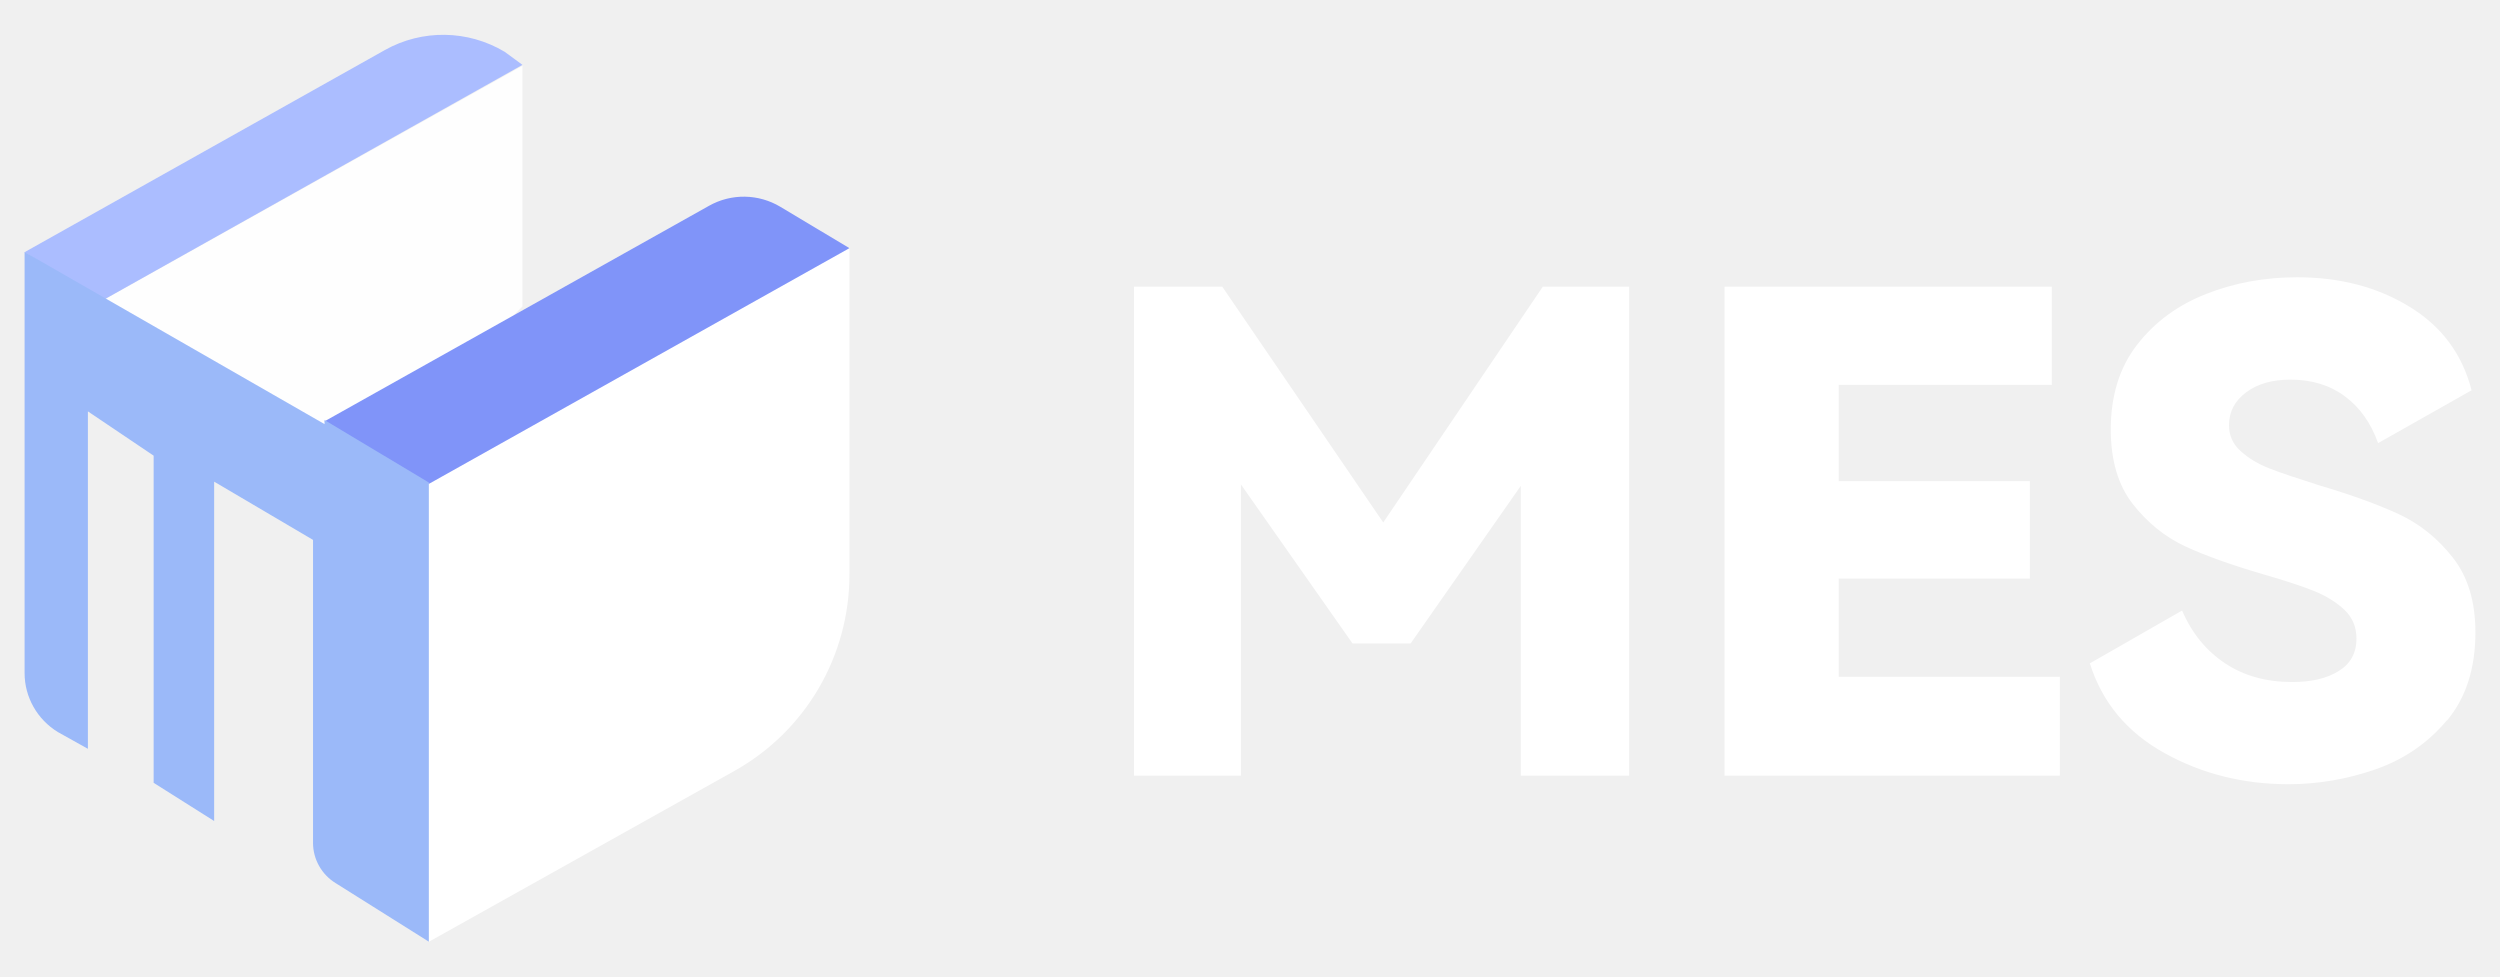
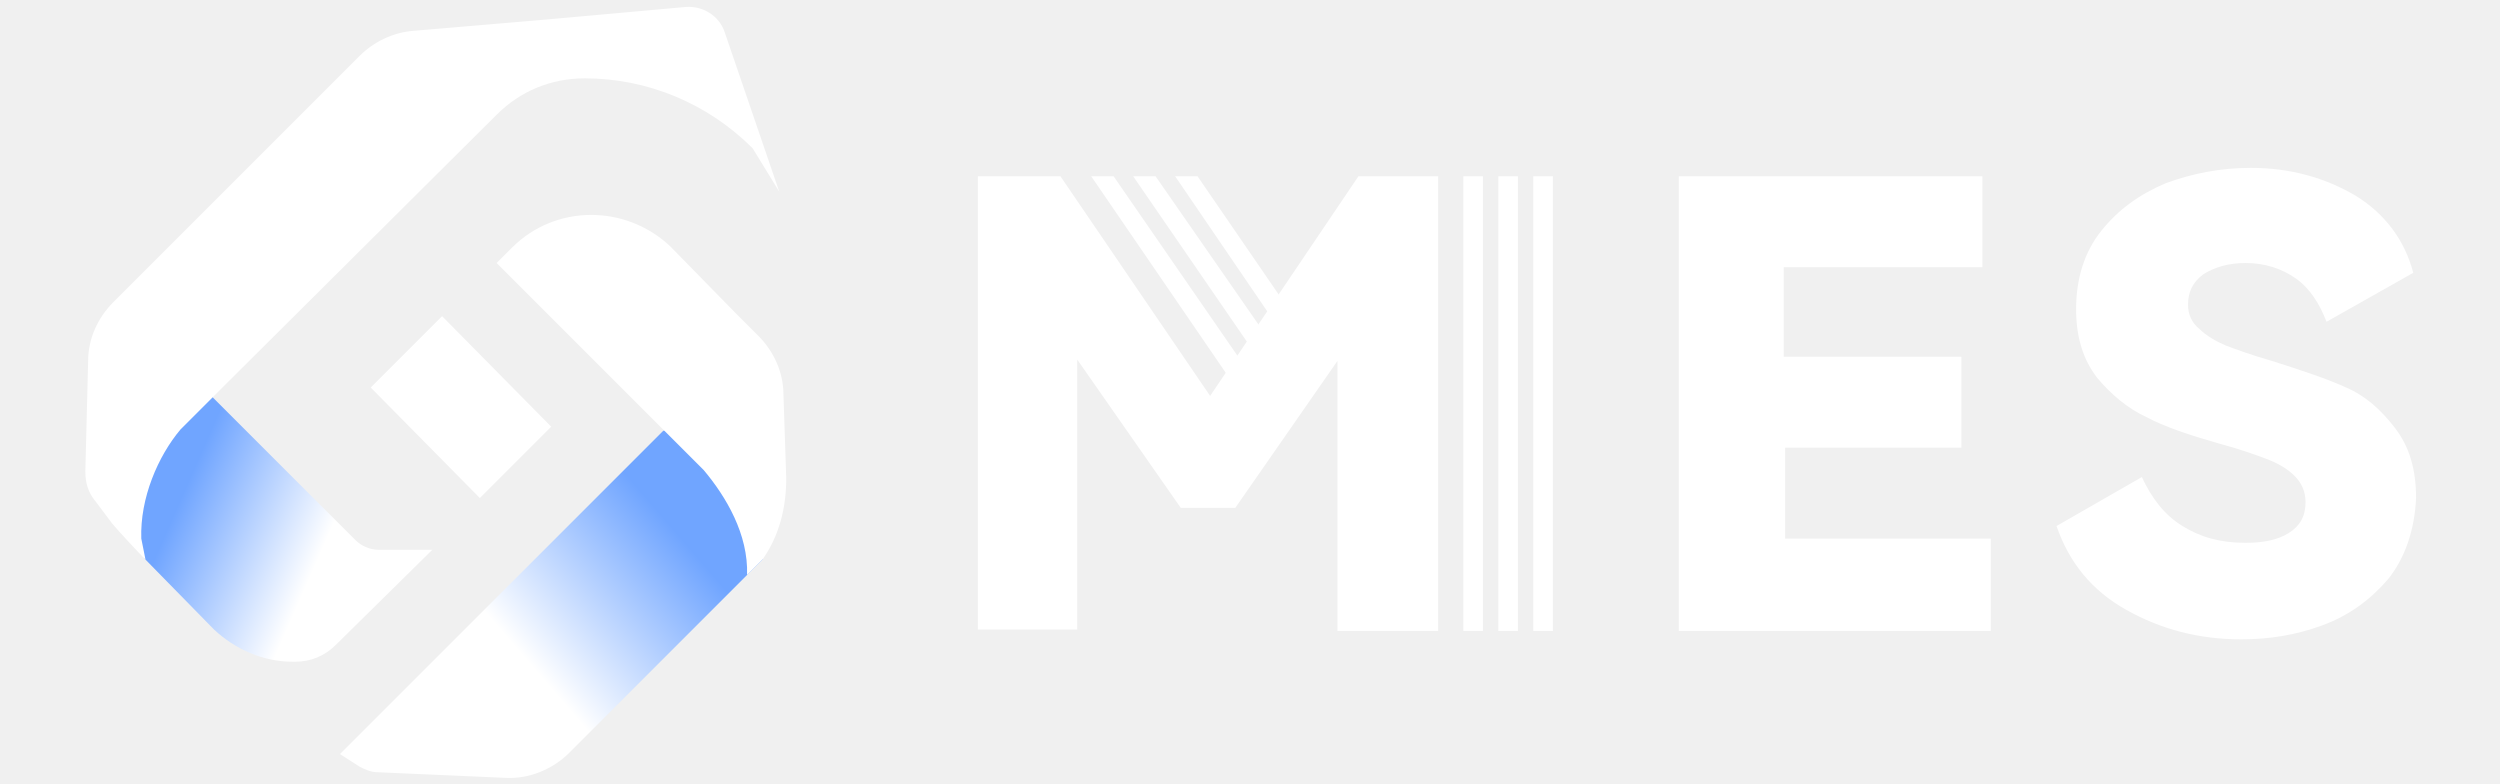
- <svg xmlns="http://www.w3.org/2000/svg" xmlns:xlink="http://www.w3.org/1999/xlink" id="_图层_1" data-name="图层 1" viewBox="0 0 143.36 56">
-   <defs>
-     <style>
-       .cls-1 {
-         fill: url(#_未命名的渐变_222-2);
-         opacity: .9;
-       }
- 
-       .cls-1, .cls-2, .cls-3, .cls-4, .cls-5, .cls-6 {
-         stroke-width: 0px;
-       }
- 
-       .cls-2 {
-         fill: url(#_未命名的渐变_222);
-       }
- 
-       .cls-3 {
-         fill: #abbdff;
-       }
- 
-       .cls-4 {
-         fill: #9bb9f9;
-       }
- 
-       .cls-5 {
-         fill: #8094f9;
-       }
- 
-       .cls-6 {
-         fill: #fff;
-       }
-     </style>
-     <linearGradient id="_未命名的渐变_222" data-name="未命名的渐变 222" x1="28.72" y1="31.37" x2="45.54" y2="37.14" gradientUnits="userSpaceOnUse">
-       <stop offset="0" stop-color="#fff" />
-       <stop offset="1" stop-color="#fff" />
-     </linearGradient>
-     <linearGradient id="_未命名的渐变_222-2" data-name="未命名的渐变 222" x1="5.84" y1="14.95" x2="29.96" y2="14.95" xlink:href="#_未命名的渐变_222" />
-   </defs>
+ <svg xmlns="http://www.w3.org/2000/svg" version="1.1" id="图层_1" x="0px" y="0px" viewBox="0 0 178.7 56" style="enable-background:new 0 0 178.7 56;" xml:space="preserve">
+   <style type="text/css">
+ 	.st0{fill-rule:evenodd;clip-rule:evenodd;}
+ 	.st1{fill:#0064FF;}
+ 	.st2{fill:url(#SVGID_1_);}
+ 	.st3{fill:#009BFF;}
+ 	.st4{fill:url(#SVGID_00000031200607602821334270000011296637072514875780_);}
+ 	.st5{fill:url(#SVGID_00000096030996701276169430000001687846418669036436_);}
+ 	.st6{opacity:0.9;fill:url(#SVGID_00000042695945882711790880000010973100792852456368_);enable-background:new    ;}
+ 	.st7{fill:#ABBDFF;}
+ 	.st8{fill:#8094F9;}
+ 	.st9{fill:#9BB9F9;}
+ 	.st10{fill:#FFFFFF;}
+ 	.st11{opacity:0.2;fill:#B7B7B7;}
+ 	.st12{fill:url(#SVGID_00000045604203057072560100000018113273827083428788_);}
+ 	.st13{opacity:0.9;fill:url(#SVGID_00000106124461492463984780000012797930509182593184_);}
+ 	.st14{fill:url(#SVGID_00000088828420382958069560000018372326002277064114_);}
+ 	.st15{fill:url(#SVGID_00000132802902708816638470000000920910633844863935_);}
+ 	.st16{fill:url(#SVGID_00000044860491228180234240000012193586158295575964_);}
+ 	.st17{fill:#465CE5;}
+ </style>
  <g>
-     <path class="cls-2" d="m24.6,54l17.51-9.79c4.08-2.28,6.6-6.58,6.6-11.26V14.19l-24.12,13.48v26.33Z" />
-     <polygon class="cls-1" points="5.84 20.88 21.65 26.12 29.96 17.57 29.96 3.77 5.84 17.25 5.84 20.88 5.84 20.88" />
-     <path class="cls-3" d="m5.84,17.25l-4.43-2.79L22.07,2.87c2.14-1.2,4.76-1.16,6.87.1l1.02.75L5.84,17.25Z" />
-     <path class="cls-5" d="m24.6,27.75l-5.99-3.59,22.05-12.36c1.28-.72,2.84-.69,4.09.06l3.96,2.37-24.12,13.52Z" />
-     <path class="cls-4" d="m18.61,24.07v.25L1.41,14.45v24.15c0,1.38.73,2.66,1.91,3.38l1.72.96v-19.35l3.77,2.54v18.76l3.47,2.19v-19.46l5.67,3.34v17.37c0,.95.5,1.83,1.31,2.32l5.33,3.35v-26.33l-5.99-3.59Z" />
-   </g>
-   <g>
-     <path class="cls-6" d="m88.48,16.44h4.94v28.04h-6.21v-16.62l-6.32,9.04h-3.33l-6.4-9.12v16.7h-6.13v-28.04h5.06l9.23,13.52,9.15-13.52Z" />
-     <path class="cls-6" d="m116.4,33.18h-10.96v5.63h12.68v5.67h-19.23v-28.04h18.77v5.63h-12.22v5.52h10.96v5.59Z" />
-     <path class="cls-6" d="m140.32,41.3c-1.09,1.3-2.45,2.24-4.08,2.81-1.63.57-3.31.86-5.02.86-2.58,0-4.94-.59-7.09-1.78-2.15-1.19-3.58-2.9-4.29-5.15l5.29-3.03c.56,1.3,1.38,2.31,2.47,3.03,1.08.72,2.37,1.07,3.85,1.07,1.1,0,1.99-.21,2.66-.63.68-.42,1.02-1.04,1.02-1.86,0-.66-.23-1.21-.69-1.65-.46-.43-1.03-.79-1.72-1.07-.69-.28-1.66-.6-2.91-.96-1.84-.54-3.34-1.07-4.5-1.61-1.16-.54-2.16-1.35-3.01-2.43-.84-1.08-1.26-2.51-1.26-4.27,0-1.94.5-3.56,1.51-4.86,1.01-1.3,2.32-2.27,3.95-2.91,1.62-.64,3.36-.96,5.23-.96,2.45,0,4.6.56,6.44,1.69,1.84,1.12,3.03,2.72,3.56,4.79l-5.36,3.03c-.41-1.15-1.04-2.04-1.9-2.68-.86-.64-1.9-.96-3.12-.96-1.05,0-1.9.24-2.55.73-.65.49-.98,1.11-.98,1.88,0,.59.22,1.09.67,1.49.45.41,1,.74,1.67,1,.66.26,1.61.57,2.83.96,1.89.56,3.42,1.12,4.6,1.67,1.17.55,2.2,1.37,3.06,2.47.87,1.1,1.3,2.53,1.3,4.29,0,2.07-.54,3.75-1.63,5.06Z" />
+     <path class="st10" d="M97.1,12.6h5.7v32.5h-7.2V25.8l-7.3,10.5h-3.9L77,25.7v19.3h-7.1V12.6h5.9l10.7,15.7L97.1,12.6z" />
+     <path class="st10" d="M140.3,32h-12.7v6.5h14.7v6.6H120V12.6h21.7v6.5h-14.2v6.4h12.7V32z" />
+     <path class="st10" d="M170.7,41.4c-1.3,1.5-2.8,2.6-4.7,3.3c-1.9,0.7-3.8,1-5.8,1c-3,0-5.7-0.7-8.2-2.1c-2.5-1.4-4.1-3.4-5-6   l6.1-3.5c0.7,1.5,1.6,2.7,2.9,3.5c1.3,0.8,2.7,1.2,4.5,1.2c1.3,0,2.3-0.2,3.1-0.7c0.8-0.5,1.2-1.2,1.2-2.2c0-0.8-0.3-1.4-0.8-1.9   c-0.5-0.5-1.2-0.9-2-1.2c-0.8-0.3-1.9-0.7-3.4-1.1c-2.1-0.6-3.9-1.2-5.2-1.9c-1.3-0.6-2.5-1.6-3.5-2.8c-1-1.3-1.5-2.9-1.5-4.9   c0-2.2,0.6-4.1,1.8-5.6s2.7-2.6,4.6-3.4c1.9-0.7,3.9-1.1,6.1-1.1c2.8,0,5.3,0.7,7.5,2c2.1,1.3,3.5,3.2,4.1,5.5l-6.2,3.5   c-0.5-1.3-1.2-2.4-2.2-3.1c-1-0.7-2.2-1.1-3.6-1.1c-1.2,0-2.2,0.3-3,0.8c-0.8,0.6-1.1,1.3-1.1,2.2c0,0.7,0.3,1.3,0.8,1.7   c0.5,0.5,1.2,0.9,1.9,1.2c0.8,0.3,1.9,0.7,3.3,1.1c2.2,0.7,4,1.3,5.3,1.9c1.4,0.6,2.5,1.6,3.5,2.9c1,1.3,1.5,2.9,1.5,5   C172.6,37.9,171.9,39.9,170.7,41.4z" />
+     <g>
+       <g>
+         <linearGradient id="SVGID_1_" gradientUnits="userSpaceOnUse" x1="53.39" y1="33.904" x2="37.787" y2="47.361">
+           <stop offset="0.317" style="stop-color:#70A5FF" />
+           <stop offset="1" style="stop-color:#FFFFFF" />
+         </linearGradient>
+         <path class="st2" d="M24.3,53.9l1.4,0.9c0.4,0.2,0.8,0.4,1.3,0.4l9.1,0.4c1.7,0.1,3.4-0.6,4.6-1.8L54.5,40l1.2-11.8     c0-0.8-0.2-1.5-0.7-2.1l-3.2,0.3c0.1,2.9-4.4,4.4-4.4,4.4" />
+       </g>
+       <linearGradient id="SVGID_00000104678289603085962020000004871643169069640615_" gradientUnits="userSpaceOnUse" x1="7.635" y1="33.507" x2="24.113" y2="40.736">
+         <stop offset="0.317" style="stop-color:#70A5FF" />
+         <stop offset="0.913" style="stop-color:#FFFFFF" />
+       </linearGradient>
+       <path style="fill:url(#SVGID_00000104678289603085962020000004871643169069640615_);" d="M14.8,28l10.6,10.6    c0.4,0.4,1,0.7,1.7,0.7l3.8,0L24,46.1c-0.8,0.8-1.8,1.2-2.9,1.2l-0.2,0c-2.1,0-4.1-0.9-5.6-2.3L10.4,40l-2.2-3.2L14.8,28z" />
+       <path class="st10" d="M36.6,17.7l-1.1,1.1l8.3,8.3l0,0l3.6,3.6l0,0c0,0,0,0,0,0l2.9,2.9c1.6,1.9,3.2,4.6,3.1,7.5l1.4-1.4L54.5,40    c1.2-1.7,1.7-3.7,1.7-5.8l-0.2-6c0-1.6-0.7-3.1-1.8-4.2l-1.6-1.6c0,0-4.7-4.8-4.7-4.8C44.7,14.6,39.7,14.6,36.6,17.7z" />
+       <polygon class="st10" points="34.3,35.6 39.4,30.5 31.6,22.6 26.5,27.7   " />
+       <linearGradient id="SVGID_00000130604905564754461300000008312680505550934963_" gradientUnits="userSpaceOnUse" x1="47.964" y1="0.551" x2="9.111" y2="41.927">
+         <stop offset="0" style="stop-color:#FFFFFF" />
+         <stop offset="0.377" style="stop-color:#FFFFFF" />
+       </linearGradient>
+       <path style="fill:url(#SVGID_00000130604905564754461300000008312680505550934963_);" d="M51.8,2.3c-0.4-1.2-1.6-1.9-2.8-1.8    L39,1.4l-9.4,0.8C28.1,2.3,26.7,3,25.7,4L8.1,21.6c-1.1,1.1-1.8,2.6-1.8,4.2l-0.2,7.9c0,0.8,0.2,1.5,0.7,2.1L8,37.4    c0.5,0.6,1.9,2.1,2.4,2.6l-0.3-1.5c-0.1-2.9,1.2-5.9,2.8-7.8l3-3L35.5,8.2c1.7-1.7,3.9-2.6,6.3-2.6l0,0c4.5,0,8.8,1.8,12,5    l1.9,3.1L51.8,2.3z" />
+     </g>
+     <rect x="104.6" y="12.6" class="st10" width="1.4" height="32.5" />
+     <rect x="107.1" y="12.6" class="st10" width="1.4" height="32.5" />
+     <rect x="109.6" y="12.6" class="st10" width="1.4" height="32.5" />
+     <path class="st10" d="M92.6,22.8l-7-10.2h-1.6l7.5,11c0.1,0.2,0.3,0.3,0.6,0.3c0.1,0,0.3,0,0.4-0.1C92.7,23.5,92.8,23.1,92.6,22.8z   " />
+     <path class="st10" d="M82.6,12.6h-1.6l8.8,12.8c0.1,0.2,0.3,0.3,0.6,0.3c0.1,0,0.3,0,0.4-0.1c0.3-0.2,0.4-0.6,0.2-0.9L82.6,12.6z" />
+     <path class="st10" d="M79.6,12.6h-1.6l10.2,14.9c0.1,0.2,0.3,0.3,0.6,0.3c0.1,0,0.3,0,0.4-0.1c0.3-0.2,0.4-0.6,0.2-0.9L79.6,12.6z" />
  </g>
</svg>
